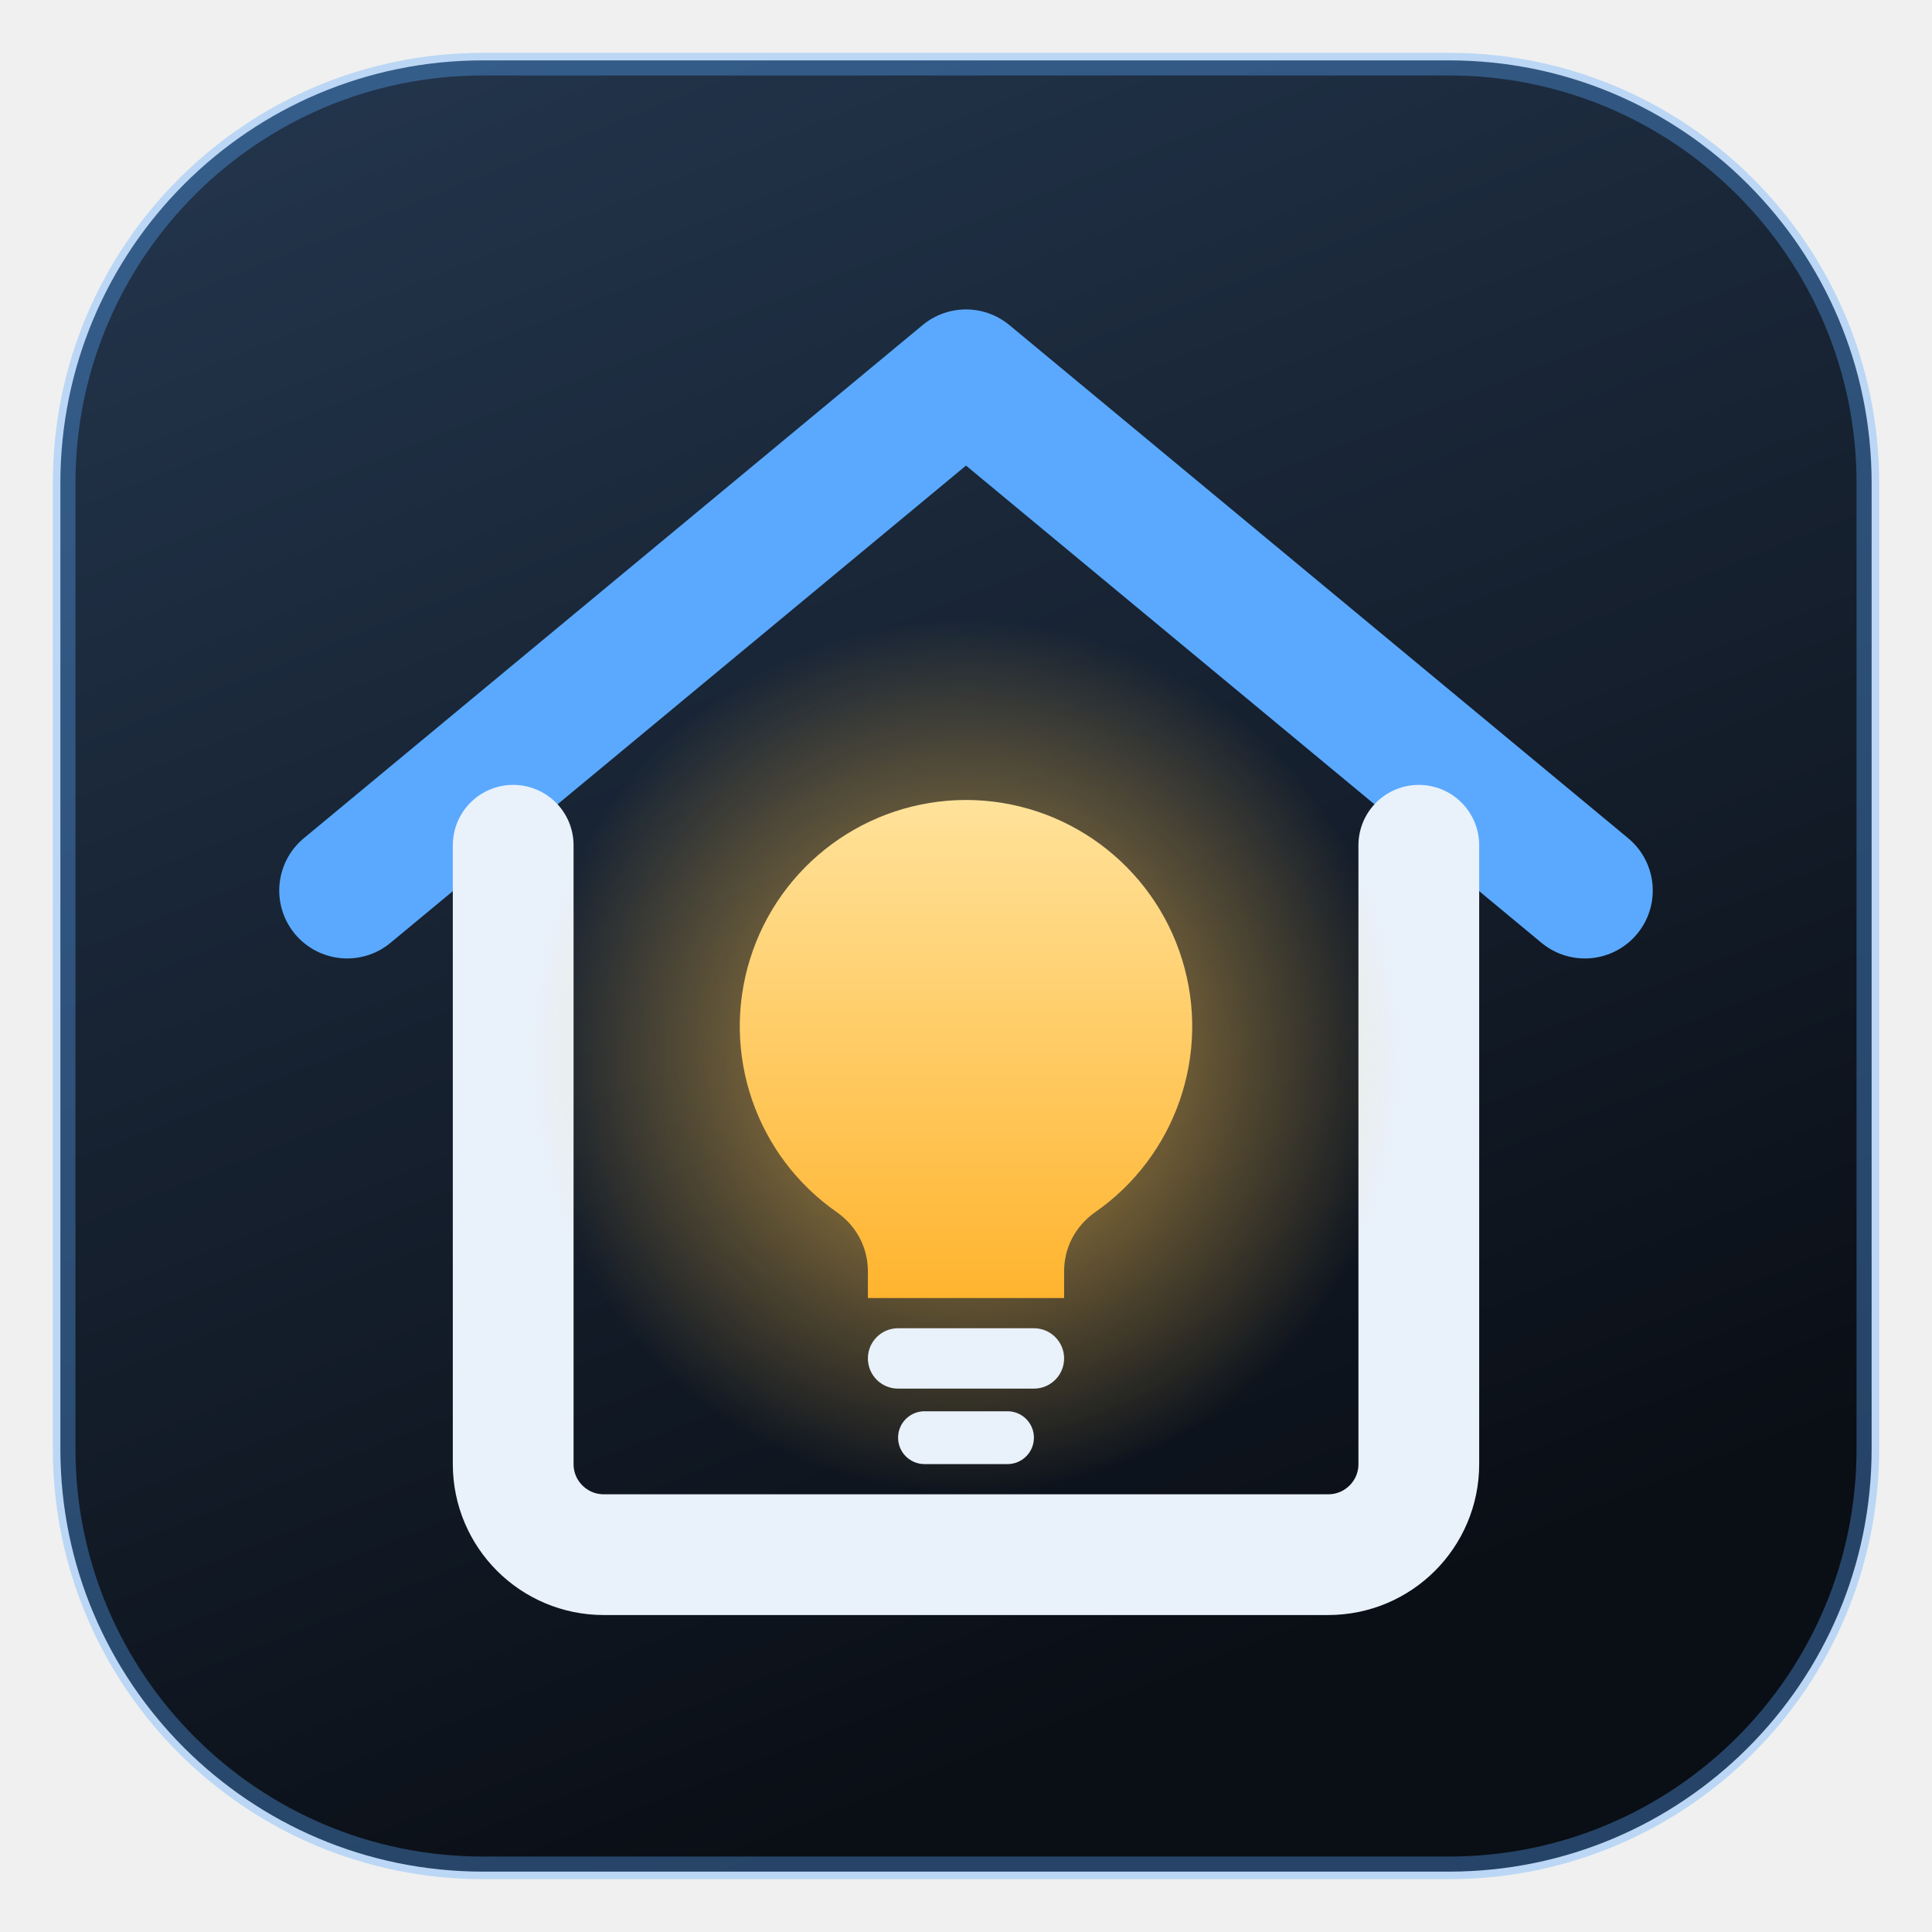
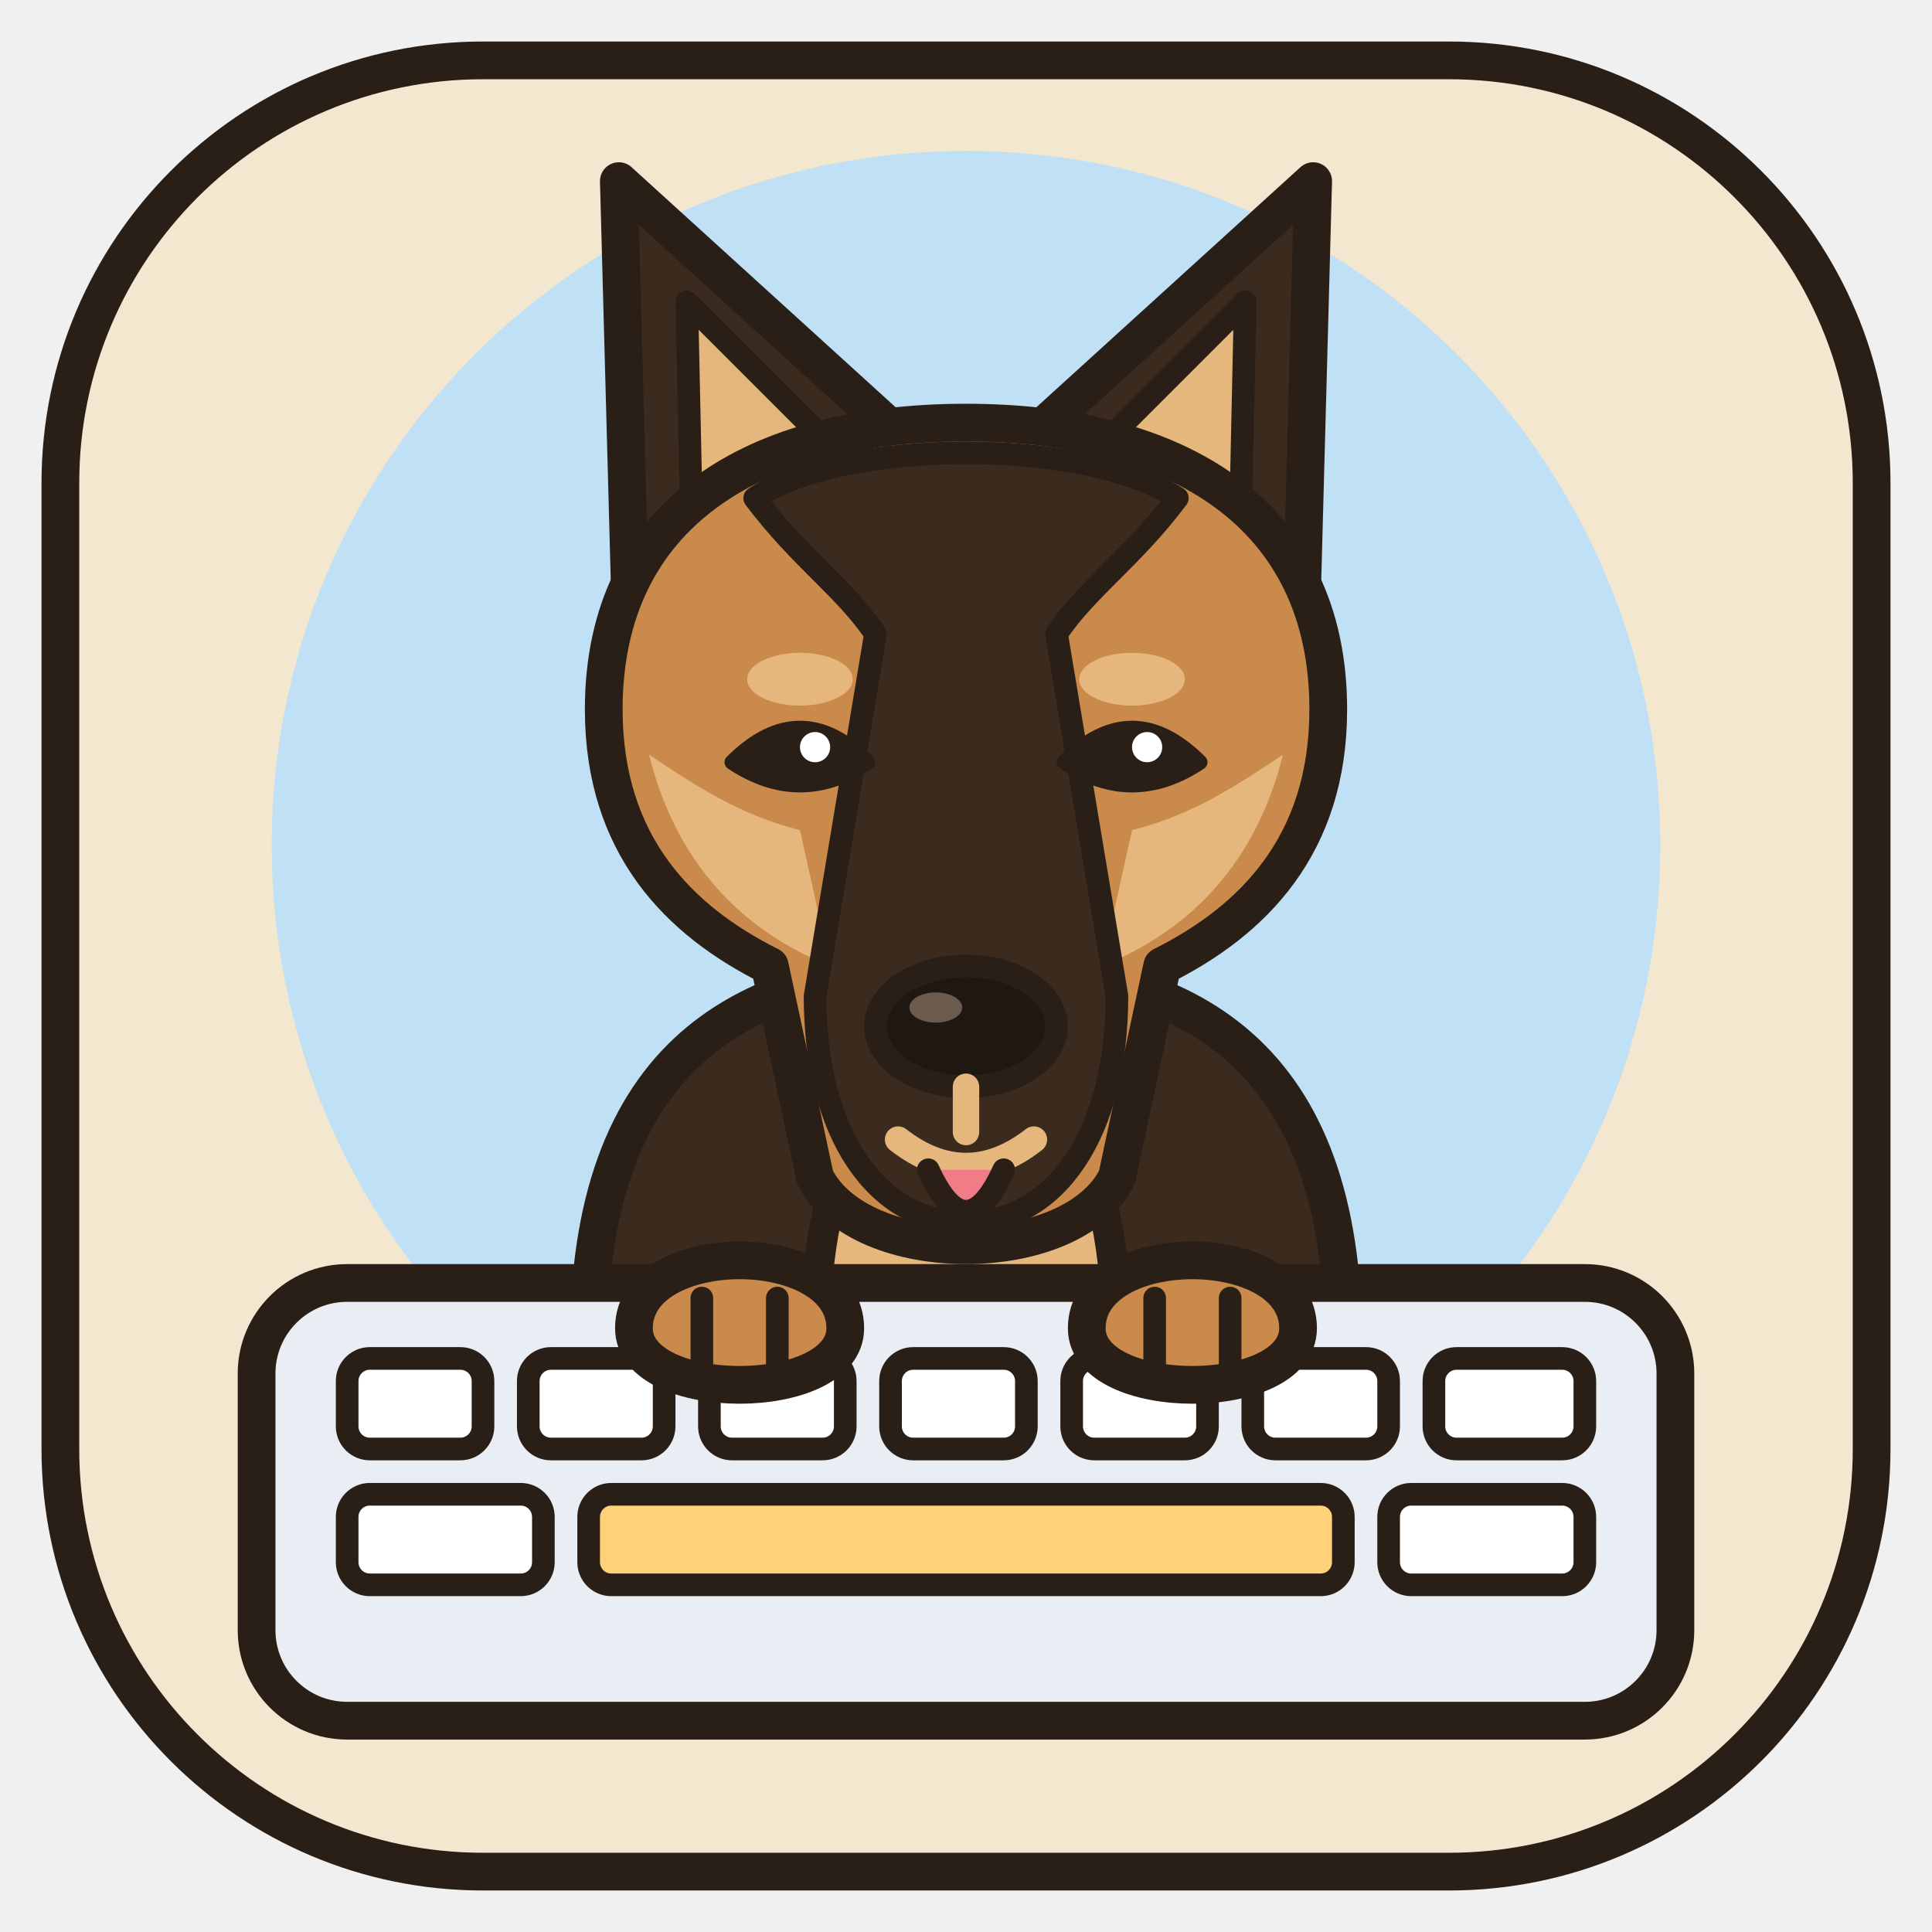
<svg xmlns="http://www.w3.org/2000/svg" viewBox="0 0 256 256">
-   <defs>
-     <linearGradient id="bg" x1="0" y1="0" x2="0.4" y2="1">
-       <stop offset="0" stop-color="#24374f" />
-       <stop offset="1" stop-color="#0a0e15" />
-     </linearGradient>
-     <radialGradient id="glow" cx="0.5" cy="0.5" r="0.5">
-       <stop offset="0" stop-color="#ffc34d" stop-opacity=".75" />
-       <stop offset="1" stop-color="#ffc34d" stop-opacity="0" />
-     </radialGradient>
-     <linearGradient id="bulb" x1="0" y1="0" x2="0" y2="1">
-       <stop offset="0" stop-color="#ffe29a" />
-       <stop offset="1" stop-color="#ffb42e" />
-     </linearGradient>
-   </defs>
-   <rect x="8" y="8" width="240" height="240" rx="56" fill="url(#bg)" />
-   <rect x="8.5" y="8.5" width="239" height="239" rx="55.5" fill="none" stroke="#5aa9ff" stroke-opacity=".35" stroke-width="3" />
-   <path d="M46 118 128 50l82 68" fill="none" stroke="#5aa9ff" stroke-width="18" stroke-linecap="round" stroke-linejoin="round" />
-   <path d="M68 112v82a12 12 0 0 0 12 12h96a12 12 0 0 0 12-12v-82" fill="none" stroke="#e9f1fb" stroke-width="16" stroke-linecap="round" stroke-linejoin="round" />
-   <circle cx="128" cy="140" r="58" fill="url(#glow)" />
-   <path d="M128 106a30 30 0 0 0-17 54.7c2.6 1.9 4 4.7 4 7.8V172h26v-3.5c0-3.1 1.4-5.9 4-7.8A30 30 0 0 0 128 106z" fill="url(#bulb)" />
-   <rect x="115" y="176" width="26" height="8" rx="4" fill="#e9f1fb" />
-   <rect x="119" y="187" width="18" height="7" rx="3.5" fill="#e9f1fb" />
+   <g stroke="#2a1f17" stroke-width="5" stroke-linejoin="round" stroke-linecap="round">
+     <rect x="8" y="8" width="240" height="240" rx="56" fill="#f4e7cf" />
+     <circle cx="128" cy="112" r="92" fill="#bfe0f5" stroke="none" />
+     <path d="M78 178 C78 140 98 128 128 128 C158 128 178 140 178 178 Z" fill="#3b2a1e" />
+     <path d="M108 178 C108 152 116 144 128 144 C140 144 148 152 148 178 Z" fill="#e6b77c" stroke-width="4" />
+     <path d="M84 98 L82 24 L126 64 Z" fill="#3b2a1e" />
+     <path d="M92 86 L91 40 L115 64 Z" fill="#e6b77c" stroke-width="3" />
+     <path d="M172 98 L174 24 L130 64 Z" fill="#3b2a1e" />
+     <path d="M164 86 L165 40 L141 64 Z" fill="#e6b77c" stroke-width="3" />
+     <path d="M80 94 C80 68 100 56 128 56 C156 56 176 68 176 94 C176 112 166 122 154 128 L148 156 C142 168 114 168 108 156 L102 128 C90 122 80 112 80 94 Z" fill="#c98a4b" />
+     <path d="M86 100 C90 116 100 124 110 128 L106 110 C98 108 92 104 86 100 Z" fill="#e6b77c" stroke="none" />
+     <path d="M170 100 C166 116 156 124 146 128 L150 110 C158 108 164 104 170 100 Z" fill="#e6b77c" stroke="none" />
+     <path d="M100 66 C112 58 144 58 156 66 C150 74 144 78 140 84 L148 132 C148 150 140 162 128 162 C116 162 108 150 108 132 L116 84 C112 78 106 74 100 66 Z" fill="#3b2a1e" stroke-width="3" />
+     <ellipse cx="106" cy="90" rx="7" ry="3.5" fill="#e6b77c" stroke="none" />
+     <ellipse cx="150" cy="90" rx="7" ry="3.5" fill="#e6b77c" stroke="none" />
+     <path d="M97 101 Q106 92 115 101 Q106 107 97 101 Z" fill="#2a1f17" stroke="#2a1f17" stroke-width="2" />
+     <path d="M141 101 Q150 92 159 101 Q150 107 141 101 Z" fill="#2a1f17" stroke="#2a1f17" stroke-width="2" />
+     <circle cx="108" cy="99" r="2" fill="#fff" stroke="none" />
+     <circle cx="152" cy="99" r="2" fill="#fff" stroke="none" />
+     <ellipse cx="128" cy="136" rx="12" ry="8" fill="#1f1712" stroke-width="3" />
+     <ellipse cx="124" cy="133.5" rx="3.5" ry="2" fill="#6b5a4e" stroke="none" />
+     <path d="M128 144 V150 M119 151 Q128 158 137 151" fill="none" stroke="#e6b77c" stroke-width="3.5" />
+     <path d="M123 155 Q128 166 133 155" fill="#ef7c86" stroke-width="3" />
+     <rect x="34" y="170" width="188" height="58" rx="12" fill="#e9eef4" />
+     <g fill="#ffffff" stroke-width="3">
+       <rect x="46" y="180" width="18" height="12" rx="3" />
+       <rect x="70" y="180" width="18" height="12" rx="3" />
+       <rect x="94" y="180" width="18" height="12" rx="3" />
+       <rect x="118" y="180" width="18" height="12" rx="3" />
+       <rect x="142" y="180" width="18" height="12" rx="3" />
+       <rect x="166" y="180" width="18" height="12" rx="3" />
+       <rect x="190" y="180" width="20" height="12" rx="3" />
+       <rect x="46" y="198" width="26" height="12" rx="3" />
+       <rect x="184" y="198" width="26" height="12" rx="3" />
+       <rect x="78" y="198" width="100" height="12" rx="3" fill="#ffd27a" />
+     </g>
+     <path d="M84 176 C84 164 112 164 112 176 C112 186 84 186 84 176 Z" fill="#c98a4b" />
+     <path d="M144 176 C144 164 172 164 172 176 C172 186 144 186 144 176 Z" fill="#c98a4b" />
+     <path d="M93 172 V181 M103 172 V181 M153 172 V181 M163 172 V181" fill="none" stroke-width="3" />
+   </g>
</svg>
